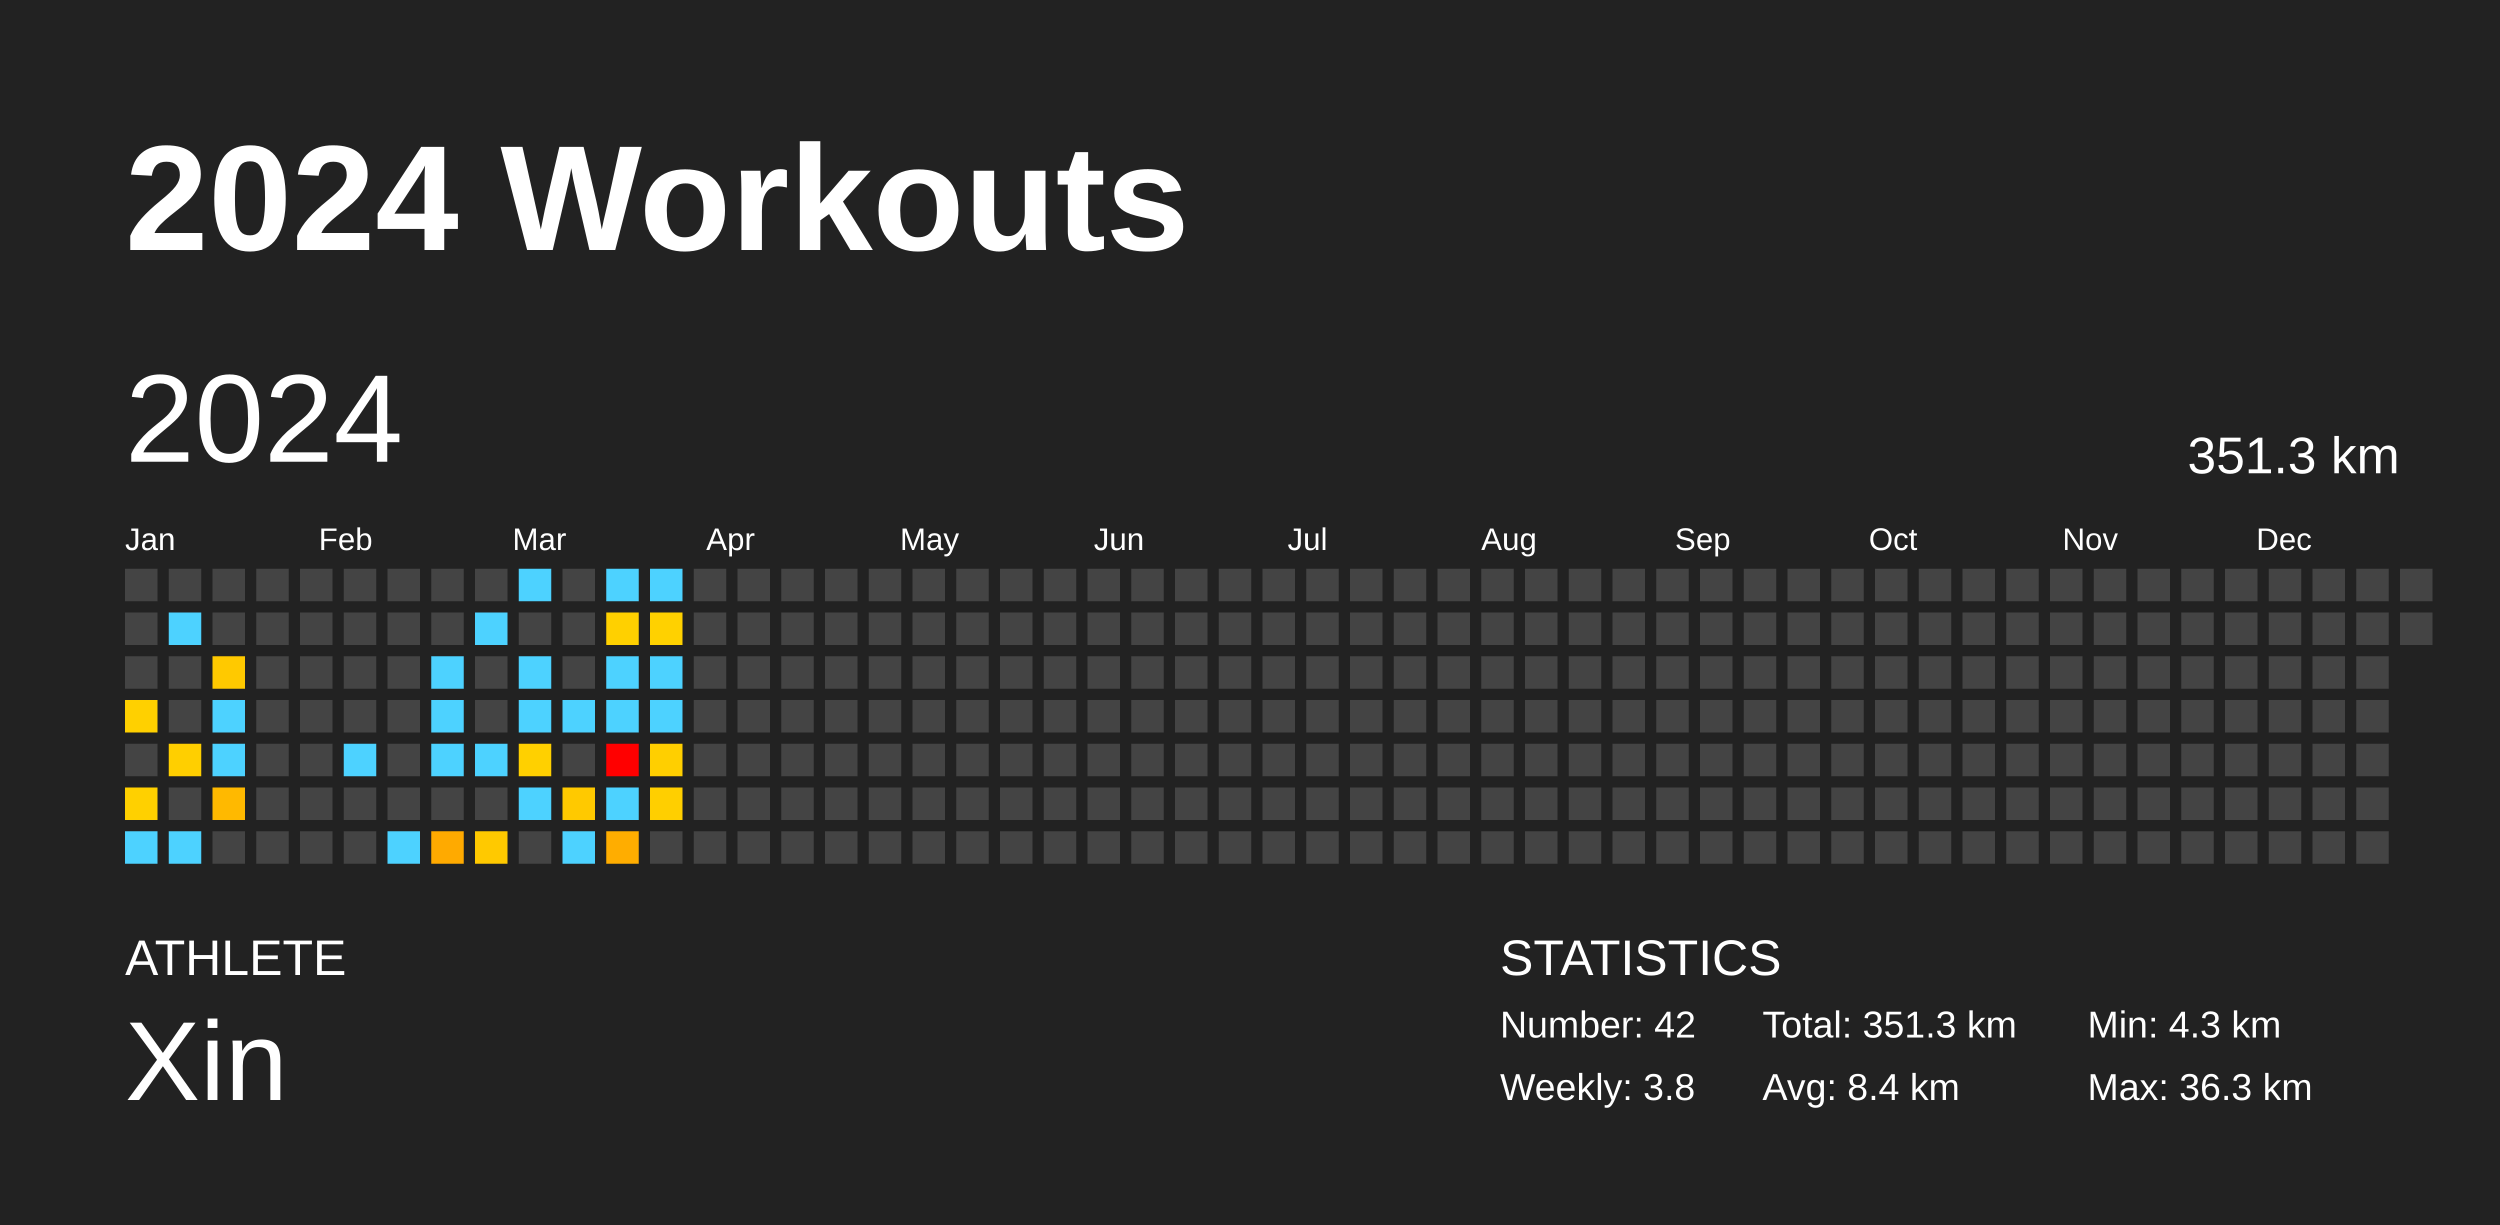
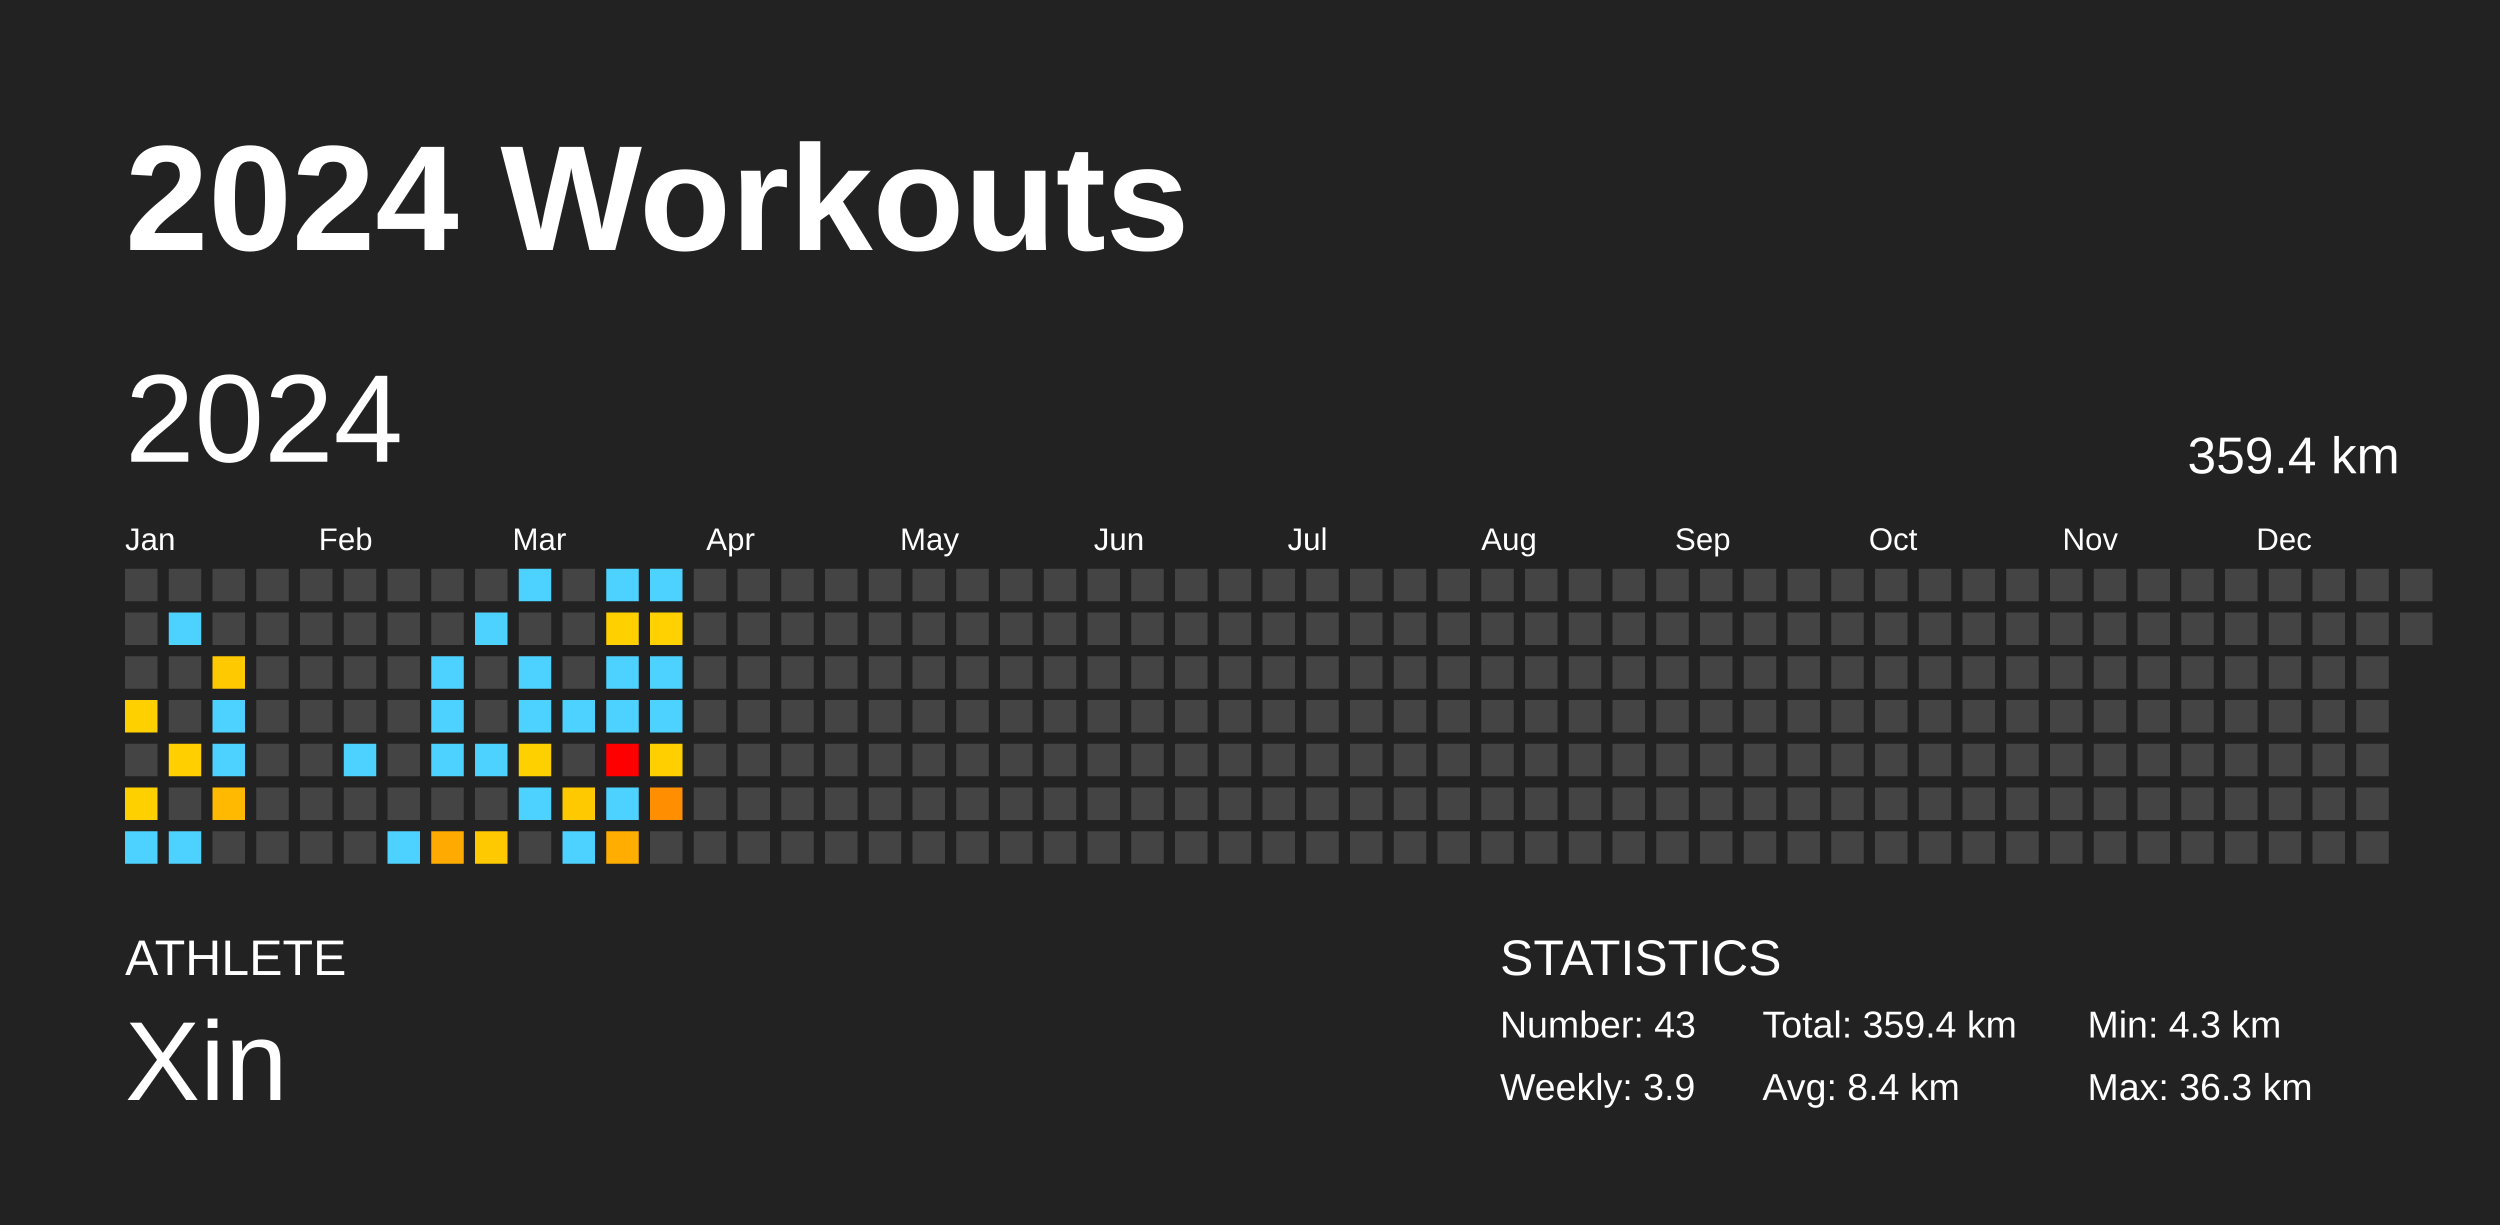
<svg xmlns="http://www.w3.org/2000/svg" baseProfile="full" height="98mm" version="1.1" viewBox="0,0,200,98" width="200mm">
  <defs />
  <rect fill="#222222" height="98" width="200" x="0" y="0" />
  <text fill="#FFFFFF" style="font-size:12px; font-family:Arial; font-weight:bold;" x="10" y="20">2024 Workouts</text>
  <text fill="#FFFFFF" style="font-size:4px; font-family:Arial" x="10" y="78">ATHLETE</text>
  <text fill="#FFFFFF" style="font-size:9px; font-family:Arial" x="10" y="88">Xin</text>
  <text fill="#FFFFFF" style="font-size:4px; font-family:Arial" x="120" y="78">STATISTICS</text>
-   <text fill="#FFFFFF" style="font-size:3px; font-family:Arial" x="120" y="83">Number: 42</text>
-   <text fill="#FFFFFF" style="font-size:3px; font-family:Arial" x="120" y="88">Weekly: 3.8</text>
-   <text fill="#FFFFFF" style="font-size:3px; font-family:Arial" x="141" y="83">Total: 351.3 km</text>
+   <text fill="#FFFFFF" style="font-size:3px; font-family:Arial" x="120" y="83">Number: 43</text>
+   <text fill="#FFFFFF" style="font-size:3px; font-family:Arial" x="120" y="88">Weekly: 3.9</text>
+   <text fill="#FFFFFF" style="font-size:3px; font-family:Arial" x="141" y="83">Total: 359.4 km</text>
  <text fill="#FFFFFF" style="font-size:3px; font-family:Arial" x="141" y="88">Avg: 8.4 km</text>
  <text fill="#FFFFFF" style="font-size:3px; font-family:Arial" x="167" y="83">Min: 4.3 km</text>
  <text fill="#FFFFFF" style="font-size:3px; font-family:Arial" x="167" y="88">Max: 36.3 km</text>
  <text dominant-baseline="hanging" fill="#FFFFFF" style="font-size:10.0px; font-family:Arial;" x="10" y="30">2024</text>
-   <text dominant-baseline="hanging" fill="#FFFFFF" style="font-size:4.125px; font-family:Arial;" x="175" y="35">351.3 km</text>
+   <text dominant-baseline="hanging" fill="#FFFFFF" style="font-size:4.125px; font-family:Arial;" x="175" y="35">359.4 km</text>
  <text fill="#FFFFFF" style="font-size:2.5px; font-family:Arial" x="10.0" y="44">Jan</text>
  <text fill="#FFFFFF" style="font-size:2.5px; font-family:Arial" x="25.5" y="44">Feb</text>
  <text fill="#FFFFFF" style="font-size:2.5px; font-family:Arial" x="41.0" y="44">Mar</text>
  <text fill="#FFFFFF" style="font-size:2.5px; font-family:Arial" x="56.5" y="44">Apr</text>
  <text fill="#FFFFFF" style="font-size:2.5px; font-family:Arial" x="72.0" y="44">May</text>
  <text fill="#FFFFFF" style="font-size:2.5px; font-family:Arial" x="87.5" y="44">Jun</text>
  <text fill="#FFFFFF" style="font-size:2.5px; font-family:Arial" x="103.0" y="44">Jul</text>
  <text fill="#FFFFFF" style="font-size:2.5px; font-family:Arial" x="118.5" y="44">Aug</text>
  <text fill="#FFFFFF" style="font-size:2.5px; font-family:Arial" x="134.0" y="44">Sep</text>
  <text fill="#FFFFFF" style="font-size:2.5px; font-family:Arial" x="149.5" y="44">Oct</text>
  <text fill="#FFFFFF" style="font-size:2.5px; font-family:Arial" x="165.0" y="44">Nov</text>
  <text fill="#FFFFFF" style="font-size:2.5px; font-family:Arial" x="180.5" y="44">Dec</text>
  <rect fill="#444444" height="2.6" width="2.6" x="10.0" y="45.5" />
  <rect fill="#444444" height="2.6" width="2.6" x="10.0" y="49.0" />
  <rect fill="#444444" height="2.6" width="2.6" x="10.0" y="52.5" />
  <rect fill="#ffd000" height="2.6" width="2.6" x="10.0" y="56.0" />
  <rect fill="#444444" height="2.6" width="2.6" x="10.0" y="59.5" />
  <rect fill="#ffd000" height="2.6" width="2.6" x="10.0" y="63.0" />
  <rect fill="#4dd2ff" height="2.6" width="2.6" x="10.0" y="66.5" />
  <rect fill="#444444" height="2.6" width="2.6" x="13.5" y="45.5" />
  <rect fill="#4dd2ff" height="2.6" width="2.6" x="13.5" y="49.0" />
  <rect fill="#444444" height="2.6" width="2.6" x="13.5" y="52.5" />
  <rect fill="#444444" height="2.6" width="2.6" x="13.5" y="56.0" />
  <rect fill="#ffcf00" height="2.6" width="2.6" x="13.5" y="59.5" />
  <rect fill="#444444" height="2.6" width="2.6" x="13.5" y="63.0" />
  <rect fill="#4dd2ff" height="2.6" width="2.6" x="13.5" y="66.5" />
  <rect fill="#444444" height="2.6" width="2.6" x="17.0" y="45.5" />
  <rect fill="#444444" height="2.6" width="2.6" x="17.0" y="49.0" />
  <rect fill="#ffc900" height="2.6" width="2.6" x="17.0" y="52.5" />
  <rect fill="#4dd2ff" height="2.6" width="2.6" x="17.0" y="56.0" />
  <rect fill="#4dd2ff" height="2.6" width="2.6" x="17.0" y="59.5" />
  <rect fill="#ffb900" height="2.6" width="2.6" x="17.0" y="63.0" />
  <rect fill="#444444" height="2.6" width="2.6" x="17.0" y="66.5" />
  <rect fill="#444444" height="2.6" width="2.6" x="20.5" y="45.5" />
  <rect fill="#444444" height="2.6" width="2.6" x="20.5" y="49.0" />
  <rect fill="#444444" height="2.6" width="2.6" x="20.5" y="52.5" />
  <rect fill="#444444" height="2.6" width="2.6" x="20.5" y="56.0" />
  <rect fill="#444444" height="2.6" width="2.6" x="20.5" y="59.5" />
  <rect fill="#444444" height="2.6" width="2.6" x="20.5" y="63.0" />
  <rect fill="#444444" height="2.6" width="2.6" x="20.5" y="66.5" />
  <rect fill="#444444" height="2.6" width="2.6" x="24.0" y="45.5" />
  <rect fill="#444444" height="2.6" width="2.6" x="24.0" y="49.0" />
  <rect fill="#444444" height="2.6" width="2.6" x="24.0" y="52.5" />
  <rect fill="#444444" height="2.6" width="2.6" x="24.0" y="56.0" />
  <rect fill="#444444" height="2.6" width="2.6" x="24.0" y="59.5" />
  <rect fill="#444444" height="2.6" width="2.6" x="24.0" y="63.0" />
  <rect fill="#444444" height="2.6" width="2.6" x="24.0" y="66.5" />
  <rect fill="#444444" height="2.6" width="2.6" x="27.5" y="45.5" />
  <rect fill="#444444" height="2.6" width="2.6" x="27.5" y="49.0" />
  <rect fill="#444444" height="2.6" width="2.6" x="27.5" y="52.5" />
  <rect fill="#444444" height="2.6" width="2.6" x="27.5" y="56.0" />
  <rect fill="#4dd2ff" height="2.6" width="2.6" x="27.5" y="59.5" />
  <rect fill="#444444" height="2.6" width="2.6" x="27.5" y="63.0" />
  <rect fill="#444444" height="2.6" width="2.6" x="27.5" y="66.5" />
  <rect fill="#444444" height="2.6" width="2.6" x="31.0" y="45.5" />
  <rect fill="#444444" height="2.6" width="2.6" x="31.0" y="49.0" />
  <rect fill="#444444" height="2.6" width="2.6" x="31.0" y="52.5" />
  <rect fill="#444444" height="2.6" width="2.6" x="31.0" y="56.0" />
  <rect fill="#444444" height="2.6" width="2.6" x="31.0" y="59.5" />
  <rect fill="#444444" height="2.6" width="2.6" x="31.0" y="63.0" />
  <rect fill="#4dd2ff" height="2.6" width="2.6" x="31.0" y="66.5" />
  <rect fill="#444444" height="2.6" width="2.6" x="34.5" y="45.5" />
  <rect fill="#444444" height="2.6" width="2.6" x="34.5" y="49.0" />
  <rect fill="#4dd2ff" height="2.6" width="2.6" x="34.5" y="52.5" />
  <rect fill="#4dd2ff" height="2.6" width="2.6" x="34.5" y="56.0" />
  <rect fill="#4dd2ff" height="2.6" width="2.6" x="34.5" y="59.5" />
  <rect fill="#444444" height="2.6" width="2.6" x="34.5" y="63.0" />
  <rect fill="#ffaa00" height="2.6" width="2.6" x="34.5" y="66.5" />
  <rect fill="#444444" height="2.6" width="2.6" x="38.0" y="45.5" />
  <rect fill="#4dd2ff" height="2.6" width="2.6" x="38.0" y="49.0" />
  <rect fill="#444444" height="2.6" width="2.6" x="38.0" y="52.5" />
  <rect fill="#444444" height="2.6" width="2.6" x="38.0" y="56.0" />
  <rect fill="#4dd2ff" height="2.6" width="2.6" x="38.0" y="59.5" />
  <rect fill="#444444" height="2.6" width="2.6" x="38.0" y="63.0" />
  <rect fill="#ffc900" height="2.6" width="2.6" x="38.0" y="66.5" />
  <rect fill="#4dd2ff" height="2.6" width="2.6" x="41.5" y="45.5" />
  <rect fill="#444444" height="2.6" width="2.6" x="41.5" y="49.0" />
  <rect fill="#4dd2ff" height="2.6" width="2.6" x="41.5" y="52.5" />
  <rect fill="#4dd2ff" height="2.6" width="2.6" x="41.5" y="56.0" />
  <rect fill="#ffd000" height="2.6" width="2.6" x="41.5" y="59.5" />
  <rect fill="#4dd2ff" height="2.6" width="2.6" x="41.5" y="63.0" />
  <rect fill="#444444" height="2.6" width="2.6" x="41.5" y="66.5" />
  <rect fill="#444444" height="2.6" width="2.6" x="45.0" y="45.5" />
  <rect fill="#444444" height="2.6" width="2.6" x="45.0" y="49.0" />
  <rect fill="#444444" height="2.6" width="2.6" x="45.0" y="52.5" />
  <rect fill="#4dd2ff" height="2.6" width="2.6" x="45.0" y="56.0" />
  <rect fill="#444444" height="2.6" width="2.6" x="45.0" y="59.5" />
  <rect fill="#ffc900" height="2.6" width="2.6" x="45.0" y="63.0" />
  <rect fill="#4dd2ff" height="2.6" width="2.6" x="45.0" y="66.5" />
  <rect fill="#4dd2ff" height="2.6" width="2.6" x="48.5" y="45.5" />
  <rect fill="#ffd000" height="2.6" width="2.6" x="48.5" y="49.0" />
  <rect fill="#4dd2ff" height="2.6" width="2.6" x="48.5" y="52.5" />
  <rect fill="#4dd2ff" height="2.6" width="2.6" x="48.5" y="56.0" />
  <rect fill="red" height="2.6" width="2.6" x="48.5" y="59.5" />
  <rect fill="#4dd2ff" height="2.6" width="2.6" x="48.5" y="63.0" />
  <rect fill="#ffad00" height="2.6" width="2.6" x="48.5" y="66.5" />
  <rect fill="#4dd2ff" height="2.6" width="2.6" x="52.0" y="45.5" />
  <rect fill="#ffd100" height="2.6" width="2.6" x="52.0" y="49.0" />
  <rect fill="#4dd2ff" height="2.6" width="2.6" x="52.0" y="52.5" />
  <rect fill="#4dd2ff" height="2.6" width="2.6" x="52.0" y="56.0" />
  <rect fill="#ffcf00" height="2.6" width="2.6" x="52.0" y="59.5" />
-   <rect fill="#ffcf00" height="2.6" width="2.6" x="52.0" y="63.0" />
+   <rect fill="#ff8e00" height="2.6" width="2.6" x="52.0" y="63.0" />
  <rect fill="#444444" height="2.6" width="2.6" x="52.0" y="66.5" />
  <rect fill="#444444" height="2.6" width="2.6" x="55.5" y="45.5" />
  <rect fill="#444444" height="2.6" width="2.6" x="55.5" y="49.0" />
  <rect fill="#444444" height="2.6" width="2.6" x="55.5" y="52.5" />
  <rect fill="#444444" height="2.6" width="2.6" x="55.5" y="56.0" />
  <rect fill="#444444" height="2.6" width="2.6" x="55.5" y="59.5" />
  <rect fill="#444444" height="2.6" width="2.6" x="55.5" y="63.0" />
  <rect fill="#444444" height="2.6" width="2.6" x="55.5" y="66.5" />
  <rect fill="#444444" height="2.6" width="2.6" x="59.0" y="45.5" />
  <rect fill="#444444" height="2.6" width="2.6" x="59.0" y="49.0" />
  <rect fill="#444444" height="2.6" width="2.6" x="59.0" y="52.5" />
  <rect fill="#444444" height="2.6" width="2.6" x="59.0" y="56.0" />
  <rect fill="#444444" height="2.6" width="2.6" x="59.0" y="59.5" />
  <rect fill="#444444" height="2.6" width="2.6" x="59.0" y="63.0" />
  <rect fill="#444444" height="2.6" width="2.6" x="59.0" y="66.5" />
  <rect fill="#444444" height="2.6" width="2.6" x="62.5" y="45.5" />
  <rect fill="#444444" height="2.6" width="2.6" x="62.5" y="49.0" />
  <rect fill="#444444" height="2.6" width="2.6" x="62.5" y="52.5" />
  <rect fill="#444444" height="2.6" width="2.6" x="62.5" y="56.0" />
  <rect fill="#444444" height="2.6" width="2.6" x="62.5" y="59.5" />
  <rect fill="#444444" height="2.6" width="2.6" x="62.5" y="63.0" />
  <rect fill="#444444" height="2.6" width="2.6" x="62.5" y="66.5" />
  <rect fill="#444444" height="2.6" width="2.6" x="66.0" y="45.5" />
  <rect fill="#444444" height="2.6" width="2.6" x="66.0" y="49.0" />
  <rect fill="#444444" height="2.6" width="2.6" x="66.0" y="52.5" />
  <rect fill="#444444" height="2.6" width="2.6" x="66.0" y="56.0" />
  <rect fill="#444444" height="2.6" width="2.6" x="66.0" y="59.5" />
  <rect fill="#444444" height="2.6" width="2.6" x="66.0" y="63.0" />
  <rect fill="#444444" height="2.6" width="2.6" x="66.0" y="66.5" />
  <rect fill="#444444" height="2.6" width="2.6" x="69.5" y="45.5" />
  <rect fill="#444444" height="2.6" width="2.6" x="69.5" y="49.0" />
  <rect fill="#444444" height="2.6" width="2.6" x="69.5" y="52.5" />
  <rect fill="#444444" height="2.6" width="2.6" x="69.5" y="56.0" />
  <rect fill="#444444" height="2.6" width="2.6" x="69.5" y="59.5" />
  <rect fill="#444444" height="2.6" width="2.6" x="69.5" y="63.0" />
  <rect fill="#444444" height="2.6" width="2.6" x="69.5" y="66.5" />
  <rect fill="#444444" height="2.6" width="2.6" x="73.0" y="45.5" />
  <rect fill="#444444" height="2.6" width="2.6" x="73.0" y="49.0" />
  <rect fill="#444444" height="2.6" width="2.6" x="73.0" y="52.5" />
  <rect fill="#444444" height="2.6" width="2.6" x="73.0" y="56.0" />
  <rect fill="#444444" height="2.6" width="2.6" x="73.0" y="59.5" />
  <rect fill="#444444" height="2.6" width="2.6" x="73.0" y="63.0" />
  <rect fill="#444444" height="2.6" width="2.6" x="73.0" y="66.5" />
  <rect fill="#444444" height="2.6" width="2.6" x="76.5" y="45.5" />
  <rect fill="#444444" height="2.6" width="2.6" x="76.5" y="49.0" />
  <rect fill="#444444" height="2.6" width="2.6" x="76.5" y="52.5" />
  <rect fill="#444444" height="2.6" width="2.6" x="76.5" y="56.0" />
  <rect fill="#444444" height="2.6" width="2.6" x="76.5" y="59.5" />
  <rect fill="#444444" height="2.6" width="2.6" x="76.5" y="63.0" />
  <rect fill="#444444" height="2.6" width="2.6" x="76.5" y="66.5" />
  <rect fill="#444444" height="2.6" width="2.6" x="80.0" y="45.5" />
  <rect fill="#444444" height="2.6" width="2.6" x="80.0" y="49.0" />
  <rect fill="#444444" height="2.6" width="2.6" x="80.0" y="52.5" />
  <rect fill="#444444" height="2.6" width="2.6" x="80.0" y="56.0" />
  <rect fill="#444444" height="2.6" width="2.6" x="80.0" y="59.5" />
  <rect fill="#444444" height="2.6" width="2.6" x="80.0" y="63.0" />
  <rect fill="#444444" height="2.6" width="2.6" x="80.0" y="66.5" />
  <rect fill="#444444" height="2.6" width="2.6" x="83.5" y="45.5" />
  <rect fill="#444444" height="2.6" width="2.6" x="83.5" y="49.0" />
  <rect fill="#444444" height="2.6" width="2.6" x="83.5" y="52.5" />
  <rect fill="#444444" height="2.6" width="2.6" x="83.5" y="56.0" />
  <rect fill="#444444" height="2.6" width="2.6" x="83.5" y="59.5" />
  <rect fill="#444444" height="2.6" width="2.6" x="83.5" y="63.0" />
  <rect fill="#444444" height="2.6" width="2.6" x="83.5" y="66.5" />
  <rect fill="#444444" height="2.6" width="2.6" x="87.0" y="45.5" />
  <rect fill="#444444" height="2.6" width="2.6" x="87.0" y="49.0" />
  <rect fill="#444444" height="2.6" width="2.6" x="87.0" y="52.5" />
  <rect fill="#444444" height="2.6" width="2.6" x="87.0" y="56.0" />
  <rect fill="#444444" height="2.6" width="2.6" x="87.0" y="59.5" />
  <rect fill="#444444" height="2.6" width="2.6" x="87.0" y="63.0" />
  <rect fill="#444444" height="2.6" width="2.6" x="87.0" y="66.5" />
  <rect fill="#444444" height="2.6" width="2.6" x="90.5" y="45.5" />
  <rect fill="#444444" height="2.6" width="2.6" x="90.5" y="49.0" />
  <rect fill="#444444" height="2.6" width="2.6" x="90.5" y="52.5" />
  <rect fill="#444444" height="2.6" width="2.6" x="90.5" y="56.0" />
  <rect fill="#444444" height="2.6" width="2.6" x="90.5" y="59.5" />
  <rect fill="#444444" height="2.6" width="2.6" x="90.5" y="63.0" />
  <rect fill="#444444" height="2.6" width="2.6" x="90.5" y="66.5" />
  <rect fill="#444444" height="2.6" width="2.6" x="94.0" y="45.5" />
  <rect fill="#444444" height="2.6" width="2.6" x="94.0" y="49.0" />
  <rect fill="#444444" height="2.6" width="2.6" x="94.0" y="52.5" />
  <rect fill="#444444" height="2.6" width="2.6" x="94.0" y="56.0" />
  <rect fill="#444444" height="2.6" width="2.6" x="94.0" y="59.5" />
  <rect fill="#444444" height="2.6" width="2.6" x="94.0" y="63.0" />
  <rect fill="#444444" height="2.6" width="2.6" x="94.0" y="66.5" />
  <rect fill="#444444" height="2.6" width="2.6" x="97.5" y="45.5" />
  <rect fill="#444444" height="2.6" width="2.6" x="97.5" y="49.0" />
  <rect fill="#444444" height="2.6" width="2.6" x="97.5" y="52.5" />
  <rect fill="#444444" height="2.6" width="2.6" x="97.5" y="56.0" />
  <rect fill="#444444" height="2.6" width="2.6" x="97.5" y="59.5" />
  <rect fill="#444444" height="2.6" width="2.6" x="97.5" y="63.0" />
  <rect fill="#444444" height="2.6" width="2.6" x="97.5" y="66.5" />
  <rect fill="#444444" height="2.6" width="2.6" x="101.0" y="45.5" />
  <rect fill="#444444" height="2.6" width="2.6" x="101.0" y="49.0" />
  <rect fill="#444444" height="2.6" width="2.6" x="101.0" y="52.5" />
  <rect fill="#444444" height="2.6" width="2.6" x="101.0" y="56.0" />
  <rect fill="#444444" height="2.6" width="2.6" x="101.0" y="59.5" />
  <rect fill="#444444" height="2.6" width="2.6" x="101.0" y="63.0" />
  <rect fill="#444444" height="2.6" width="2.6" x="101.0" y="66.5" />
  <rect fill="#444444" height="2.6" width="2.6" x="104.5" y="45.5" />
  <rect fill="#444444" height="2.6" width="2.6" x="104.5" y="49.0" />
  <rect fill="#444444" height="2.6" width="2.6" x="104.5" y="52.5" />
  <rect fill="#444444" height="2.6" width="2.6" x="104.5" y="56.0" />
  <rect fill="#444444" height="2.6" width="2.6" x="104.5" y="59.5" />
  <rect fill="#444444" height="2.6" width="2.6" x="104.5" y="63.0" />
  <rect fill="#444444" height="2.6" width="2.6" x="104.5" y="66.5" />
  <rect fill="#444444" height="2.6" width="2.6" x="108.0" y="45.5" />
  <rect fill="#444444" height="2.6" width="2.6" x="108.0" y="49.0" />
  <rect fill="#444444" height="2.6" width="2.6" x="108.0" y="52.5" />
  <rect fill="#444444" height="2.6" width="2.6" x="108.0" y="56.0" />
  <rect fill="#444444" height="2.6" width="2.6" x="108.0" y="59.5" />
  <rect fill="#444444" height="2.6" width="2.6" x="108.0" y="63.0" />
  <rect fill="#444444" height="2.6" width="2.6" x="108.0" y="66.5" />
  <rect fill="#444444" height="2.6" width="2.6" x="111.5" y="45.5" />
  <rect fill="#444444" height="2.6" width="2.6" x="111.5" y="49.0" />
  <rect fill="#444444" height="2.6" width="2.6" x="111.5" y="52.5" />
  <rect fill="#444444" height="2.6" width="2.6" x="111.5" y="56.0" />
  <rect fill="#444444" height="2.6" width="2.6" x="111.5" y="59.5" />
  <rect fill="#444444" height="2.6" width="2.6" x="111.5" y="63.0" />
  <rect fill="#444444" height="2.6" width="2.6" x="111.5" y="66.5" />
  <rect fill="#444444" height="2.6" width="2.6" x="115.0" y="45.5" />
  <rect fill="#444444" height="2.6" width="2.6" x="115.0" y="49.0" />
  <rect fill="#444444" height="2.6" width="2.6" x="115.0" y="52.5" />
  <rect fill="#444444" height="2.6" width="2.6" x="115.0" y="56.0" />
  <rect fill="#444444" height="2.6" width="2.6" x="115.0" y="59.5" />
  <rect fill="#444444" height="2.6" width="2.6" x="115.0" y="63.0" />
  <rect fill="#444444" height="2.6" width="2.6" x="115.0" y="66.5" />
  <rect fill="#444444" height="2.6" width="2.6" x="118.5" y="45.5" />
  <rect fill="#444444" height="2.6" width="2.6" x="118.5" y="49.0" />
  <rect fill="#444444" height="2.6" width="2.6" x="118.5" y="52.5" />
  <rect fill="#444444" height="2.6" width="2.6" x="118.5" y="56.0" />
  <rect fill="#444444" height="2.6" width="2.6" x="118.5" y="59.5" />
  <rect fill="#444444" height="2.6" width="2.6" x="118.5" y="63.0" />
  <rect fill="#444444" height="2.6" width="2.6" x="118.5" y="66.5" />
  <rect fill="#444444" height="2.6" width="2.6" x="122.0" y="45.5" />
  <rect fill="#444444" height="2.6" width="2.6" x="122.0" y="49.0" />
  <rect fill="#444444" height="2.6" width="2.6" x="122.0" y="52.5" />
  <rect fill="#444444" height="2.6" width="2.6" x="122.0" y="56.0" />
  <rect fill="#444444" height="2.6" width="2.6" x="122.0" y="59.5" />
  <rect fill="#444444" height="2.6" width="2.6" x="122.0" y="63.0" />
  <rect fill="#444444" height="2.6" width="2.6" x="122.0" y="66.5" />
  <rect fill="#444444" height="2.6" width="2.6" x="125.5" y="45.5" />
  <rect fill="#444444" height="2.6" width="2.6" x="125.5" y="49.0" />
  <rect fill="#444444" height="2.6" width="2.6" x="125.5" y="52.5" />
  <rect fill="#444444" height="2.6" width="2.6" x="125.5" y="56.0" />
  <rect fill="#444444" height="2.6" width="2.6" x="125.5" y="59.5" />
  <rect fill="#444444" height="2.6" width="2.6" x="125.5" y="63.0" />
  <rect fill="#444444" height="2.6" width="2.6" x="125.5" y="66.5" />
  <rect fill="#444444" height="2.6" width="2.6" x="129.0" y="45.5" />
  <rect fill="#444444" height="2.6" width="2.6" x="129.0" y="49.0" />
  <rect fill="#444444" height="2.6" width="2.6" x="129.0" y="52.5" />
  <rect fill="#444444" height="2.6" width="2.6" x="129.0" y="56.0" />
  <rect fill="#444444" height="2.6" width="2.6" x="129.0" y="59.5" />
  <rect fill="#444444" height="2.6" width="2.6" x="129.0" y="63.0" />
  <rect fill="#444444" height="2.6" width="2.6" x="129.0" y="66.5" />
  <rect fill="#444444" height="2.6" width="2.6" x="132.5" y="45.5" />
  <rect fill="#444444" height="2.6" width="2.6" x="132.5" y="49.0" />
  <rect fill="#444444" height="2.6" width="2.6" x="132.5" y="52.5" />
  <rect fill="#444444" height="2.6" width="2.6" x="132.5" y="56.0" />
  <rect fill="#444444" height="2.6" width="2.6" x="132.5" y="59.5" />
  <rect fill="#444444" height="2.6" width="2.6" x="132.5" y="63.0" />
  <rect fill="#444444" height="2.6" width="2.6" x="132.5" y="66.5" />
  <rect fill="#444444" height="2.6" width="2.6" x="136.0" y="45.5" />
  <rect fill="#444444" height="2.6" width="2.6" x="136.0" y="49.0" />
  <rect fill="#444444" height="2.6" width="2.6" x="136.0" y="52.5" />
  <rect fill="#444444" height="2.6" width="2.6" x="136.0" y="56.0" />
  <rect fill="#444444" height="2.6" width="2.6" x="136.0" y="59.5" />
  <rect fill="#444444" height="2.6" width="2.6" x="136.0" y="63.0" />
  <rect fill="#444444" height="2.6" width="2.6" x="136.0" y="66.5" />
  <rect fill="#444444" height="2.6" width="2.6" x="139.5" y="45.5" />
  <rect fill="#444444" height="2.6" width="2.6" x="139.5" y="49.0" />
  <rect fill="#444444" height="2.6" width="2.6" x="139.5" y="52.5" />
  <rect fill="#444444" height="2.6" width="2.6" x="139.5" y="56.0" />
  <rect fill="#444444" height="2.6" width="2.6" x="139.5" y="59.5" />
  <rect fill="#444444" height="2.6" width="2.6" x="139.5" y="63.0" />
  <rect fill="#444444" height="2.6" width="2.6" x="139.5" y="66.5" />
  <rect fill="#444444" height="2.6" width="2.6" x="143.0" y="45.5" />
  <rect fill="#444444" height="2.6" width="2.6" x="143.0" y="49.0" />
  <rect fill="#444444" height="2.6" width="2.6" x="143.0" y="52.5" />
  <rect fill="#444444" height="2.6" width="2.6" x="143.0" y="56.0" />
  <rect fill="#444444" height="2.6" width="2.6" x="143.0" y="59.5" />
  <rect fill="#444444" height="2.6" width="2.6" x="143.0" y="63.0" />
  <rect fill="#444444" height="2.6" width="2.6" x="143.0" y="66.5" />
  <rect fill="#444444" height="2.6" width="2.6" x="146.5" y="45.5" />
  <rect fill="#444444" height="2.6" width="2.6" x="146.5" y="49.0" />
  <rect fill="#444444" height="2.6" width="2.6" x="146.5" y="52.5" />
  <rect fill="#444444" height="2.6" width="2.6" x="146.5" y="56.0" />
  <rect fill="#444444" height="2.6" width="2.6" x="146.5" y="59.5" />
  <rect fill="#444444" height="2.6" width="2.6" x="146.5" y="63.0" />
  <rect fill="#444444" height="2.6" width="2.6" x="146.5" y="66.5" />
  <rect fill="#444444" height="2.6" width="2.6" x="150.0" y="45.5" />
  <rect fill="#444444" height="2.6" width="2.6" x="150.0" y="49.0" />
  <rect fill="#444444" height="2.6" width="2.6" x="150.0" y="52.5" />
  <rect fill="#444444" height="2.6" width="2.6" x="150.0" y="56.0" />
  <rect fill="#444444" height="2.6" width="2.6" x="150.0" y="59.5" />
  <rect fill="#444444" height="2.6" width="2.6" x="150.0" y="63.0" />
  <rect fill="#444444" height="2.6" width="2.6" x="150.0" y="66.5" />
  <rect fill="#444444" height="2.6" width="2.6" x="153.5" y="45.5" />
  <rect fill="#444444" height="2.6" width="2.6" x="153.5" y="49.0" />
  <rect fill="#444444" height="2.6" width="2.6" x="153.5" y="52.5" />
  <rect fill="#444444" height="2.6" width="2.6" x="153.5" y="56.0" />
  <rect fill="#444444" height="2.6" width="2.6" x="153.5" y="59.5" />
  <rect fill="#444444" height="2.6" width="2.6" x="153.5" y="63.0" />
  <rect fill="#444444" height="2.6" width="2.6" x="153.5" y="66.5" />
  <rect fill="#444444" height="2.6" width="2.6" x="157.0" y="45.5" />
  <rect fill="#444444" height="2.6" width="2.6" x="157.0" y="49.0" />
  <rect fill="#444444" height="2.6" width="2.6" x="157.0" y="52.5" />
  <rect fill="#444444" height="2.6" width="2.6" x="157.0" y="56.0" />
  <rect fill="#444444" height="2.6" width="2.6" x="157.0" y="59.5" />
  <rect fill="#444444" height="2.6" width="2.6" x="157.0" y="63.0" />
  <rect fill="#444444" height="2.6" width="2.6" x="157.0" y="66.5" />
  <rect fill="#444444" height="2.6" width="2.6" x="160.5" y="45.5" />
  <rect fill="#444444" height="2.6" width="2.6" x="160.5" y="49.0" />
  <rect fill="#444444" height="2.6" width="2.6" x="160.5" y="52.5" />
  <rect fill="#444444" height="2.6" width="2.6" x="160.5" y="56.0" />
  <rect fill="#444444" height="2.6" width="2.6" x="160.5" y="59.5" />
  <rect fill="#444444" height="2.6" width="2.6" x="160.5" y="63.0" />
  <rect fill="#444444" height="2.6" width="2.6" x="160.5" y="66.5" />
  <rect fill="#444444" height="2.6" width="2.6" x="164.0" y="45.5" />
  <rect fill="#444444" height="2.6" width="2.6" x="164.0" y="49.0" />
  <rect fill="#444444" height="2.6" width="2.6" x="164.0" y="52.5" />
  <rect fill="#444444" height="2.6" width="2.6" x="164.0" y="56.0" />
  <rect fill="#444444" height="2.6" width="2.6" x="164.0" y="59.5" />
  <rect fill="#444444" height="2.6" width="2.6" x="164.0" y="63.0" />
  <rect fill="#444444" height="2.6" width="2.6" x="164.0" y="66.5" />
  <rect fill="#444444" height="2.6" width="2.6" x="167.5" y="45.5" />
  <rect fill="#444444" height="2.6" width="2.6" x="167.5" y="49.0" />
  <rect fill="#444444" height="2.6" width="2.6" x="167.5" y="52.5" />
  <rect fill="#444444" height="2.6" width="2.6" x="167.5" y="56.0" />
  <rect fill="#444444" height="2.6" width="2.6" x="167.5" y="59.5" />
  <rect fill="#444444" height="2.6" width="2.6" x="167.5" y="63.0" />
  <rect fill="#444444" height="2.6" width="2.6" x="167.5" y="66.5" />
  <rect fill="#444444" height="2.6" width="2.6" x="171.0" y="45.5" />
  <rect fill="#444444" height="2.6" width="2.6" x="171.0" y="49.0" />
  <rect fill="#444444" height="2.6" width="2.6" x="171.0" y="52.5" />
  <rect fill="#444444" height="2.6" width="2.6" x="171.0" y="56.0" />
  <rect fill="#444444" height="2.6" width="2.6" x="171.0" y="59.5" />
  <rect fill="#444444" height="2.6" width="2.6" x="171.0" y="63.0" />
  <rect fill="#444444" height="2.6" width="2.6" x="171.0" y="66.5" />
  <rect fill="#444444" height="2.6" width="2.6" x="174.5" y="45.5" />
  <rect fill="#444444" height="2.6" width="2.6" x="174.5" y="49.0" />
  <rect fill="#444444" height="2.6" width="2.6" x="174.5" y="52.5" />
  <rect fill="#444444" height="2.6" width="2.6" x="174.5" y="56.0" />
  <rect fill="#444444" height="2.6" width="2.6" x="174.5" y="59.5" />
  <rect fill="#444444" height="2.6" width="2.6" x="174.5" y="63.0" />
  <rect fill="#444444" height="2.6" width="2.6" x="174.5" y="66.5" />
  <rect fill="#444444" height="2.6" width="2.6" x="178.0" y="45.5" />
  <rect fill="#444444" height="2.6" width="2.6" x="178.0" y="49.0" />
  <rect fill="#444444" height="2.6" width="2.6" x="178.0" y="52.5" />
  <rect fill="#444444" height="2.6" width="2.6" x="178.0" y="56.0" />
  <rect fill="#444444" height="2.6" width="2.6" x="178.0" y="59.5" />
  <rect fill="#444444" height="2.6" width="2.6" x="178.0" y="63.0" />
  <rect fill="#444444" height="2.6" width="2.6" x="178.0" y="66.5" />
  <rect fill="#444444" height="2.6" width="2.6" x="181.5" y="45.5" />
  <rect fill="#444444" height="2.6" width="2.6" x="181.5" y="49.0" />
  <rect fill="#444444" height="2.6" width="2.6" x="181.5" y="52.5" />
  <rect fill="#444444" height="2.6" width="2.6" x="181.5" y="56.0" />
  <rect fill="#444444" height="2.6" width="2.6" x="181.5" y="59.5" />
  <rect fill="#444444" height="2.6" width="2.6" x="181.5" y="63.0" />
  <rect fill="#444444" height="2.6" width="2.6" x="181.5" y="66.5" />
  <rect fill="#444444" height="2.6" width="2.6" x="185.0" y="45.5" />
  <rect fill="#444444" height="2.6" width="2.6" x="185.0" y="49.0" />
  <rect fill="#444444" height="2.6" width="2.6" x="185.0" y="52.5" />
  <rect fill="#444444" height="2.6" width="2.6" x="185.0" y="56.0" />
  <rect fill="#444444" height="2.6" width="2.6" x="185.0" y="59.5" />
  <rect fill="#444444" height="2.6" width="2.6" x="185.0" y="63.0" />
  <rect fill="#444444" height="2.6" width="2.6" x="185.0" y="66.5" />
  <rect fill="#444444" height="2.6" width="2.6" x="188.5" y="45.5" />
  <rect fill="#444444" height="2.6" width="2.6" x="188.5" y="49.0" />
  <rect fill="#444444" height="2.6" width="2.6" x="188.5" y="52.5" />
  <rect fill="#444444" height="2.6" width="2.6" x="188.5" y="56.0" />
  <rect fill="#444444" height="2.6" width="2.6" x="188.5" y="59.5" />
  <rect fill="#444444" height="2.6" width="2.6" x="188.5" y="63.0" />
  <rect fill="#444444" height="2.6" width="2.6" x="188.5" y="66.5" />
  <rect fill="#444444" height="2.6" width="2.6" x="192.0" y="45.5" />
  <rect fill="#444444" height="2.6" width="2.6" x="192.0" y="49.0" />
</svg>
